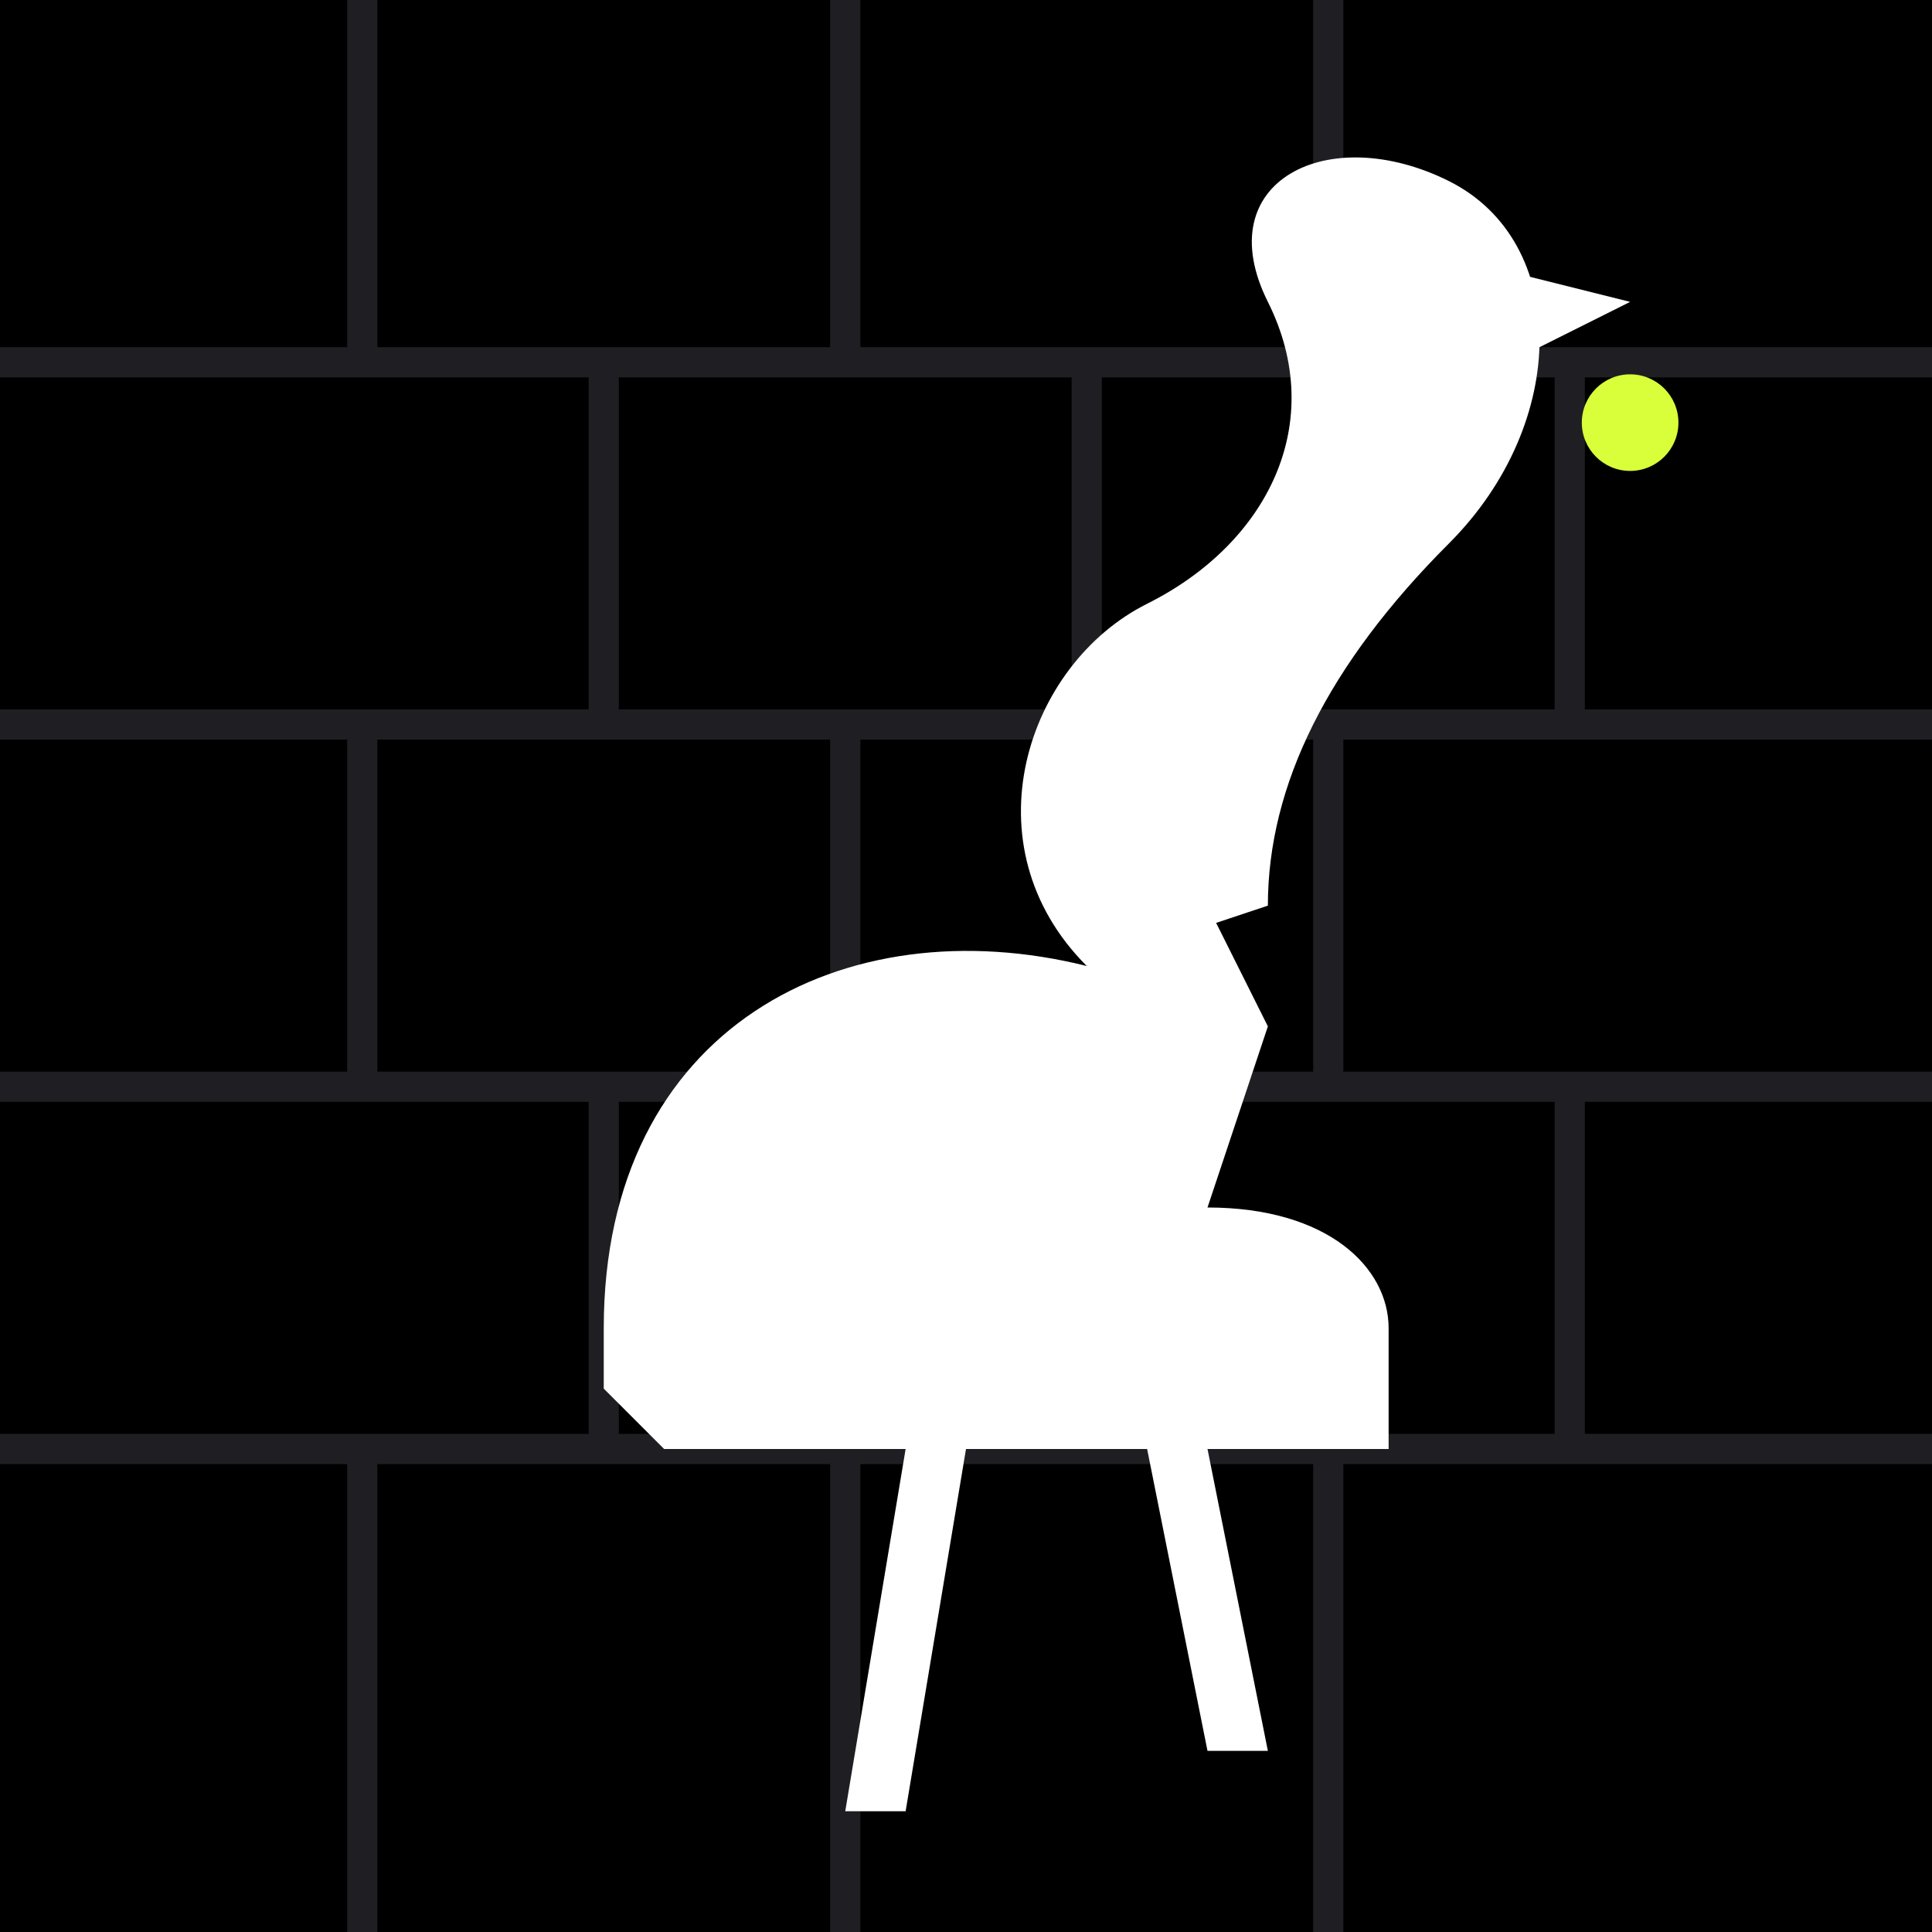
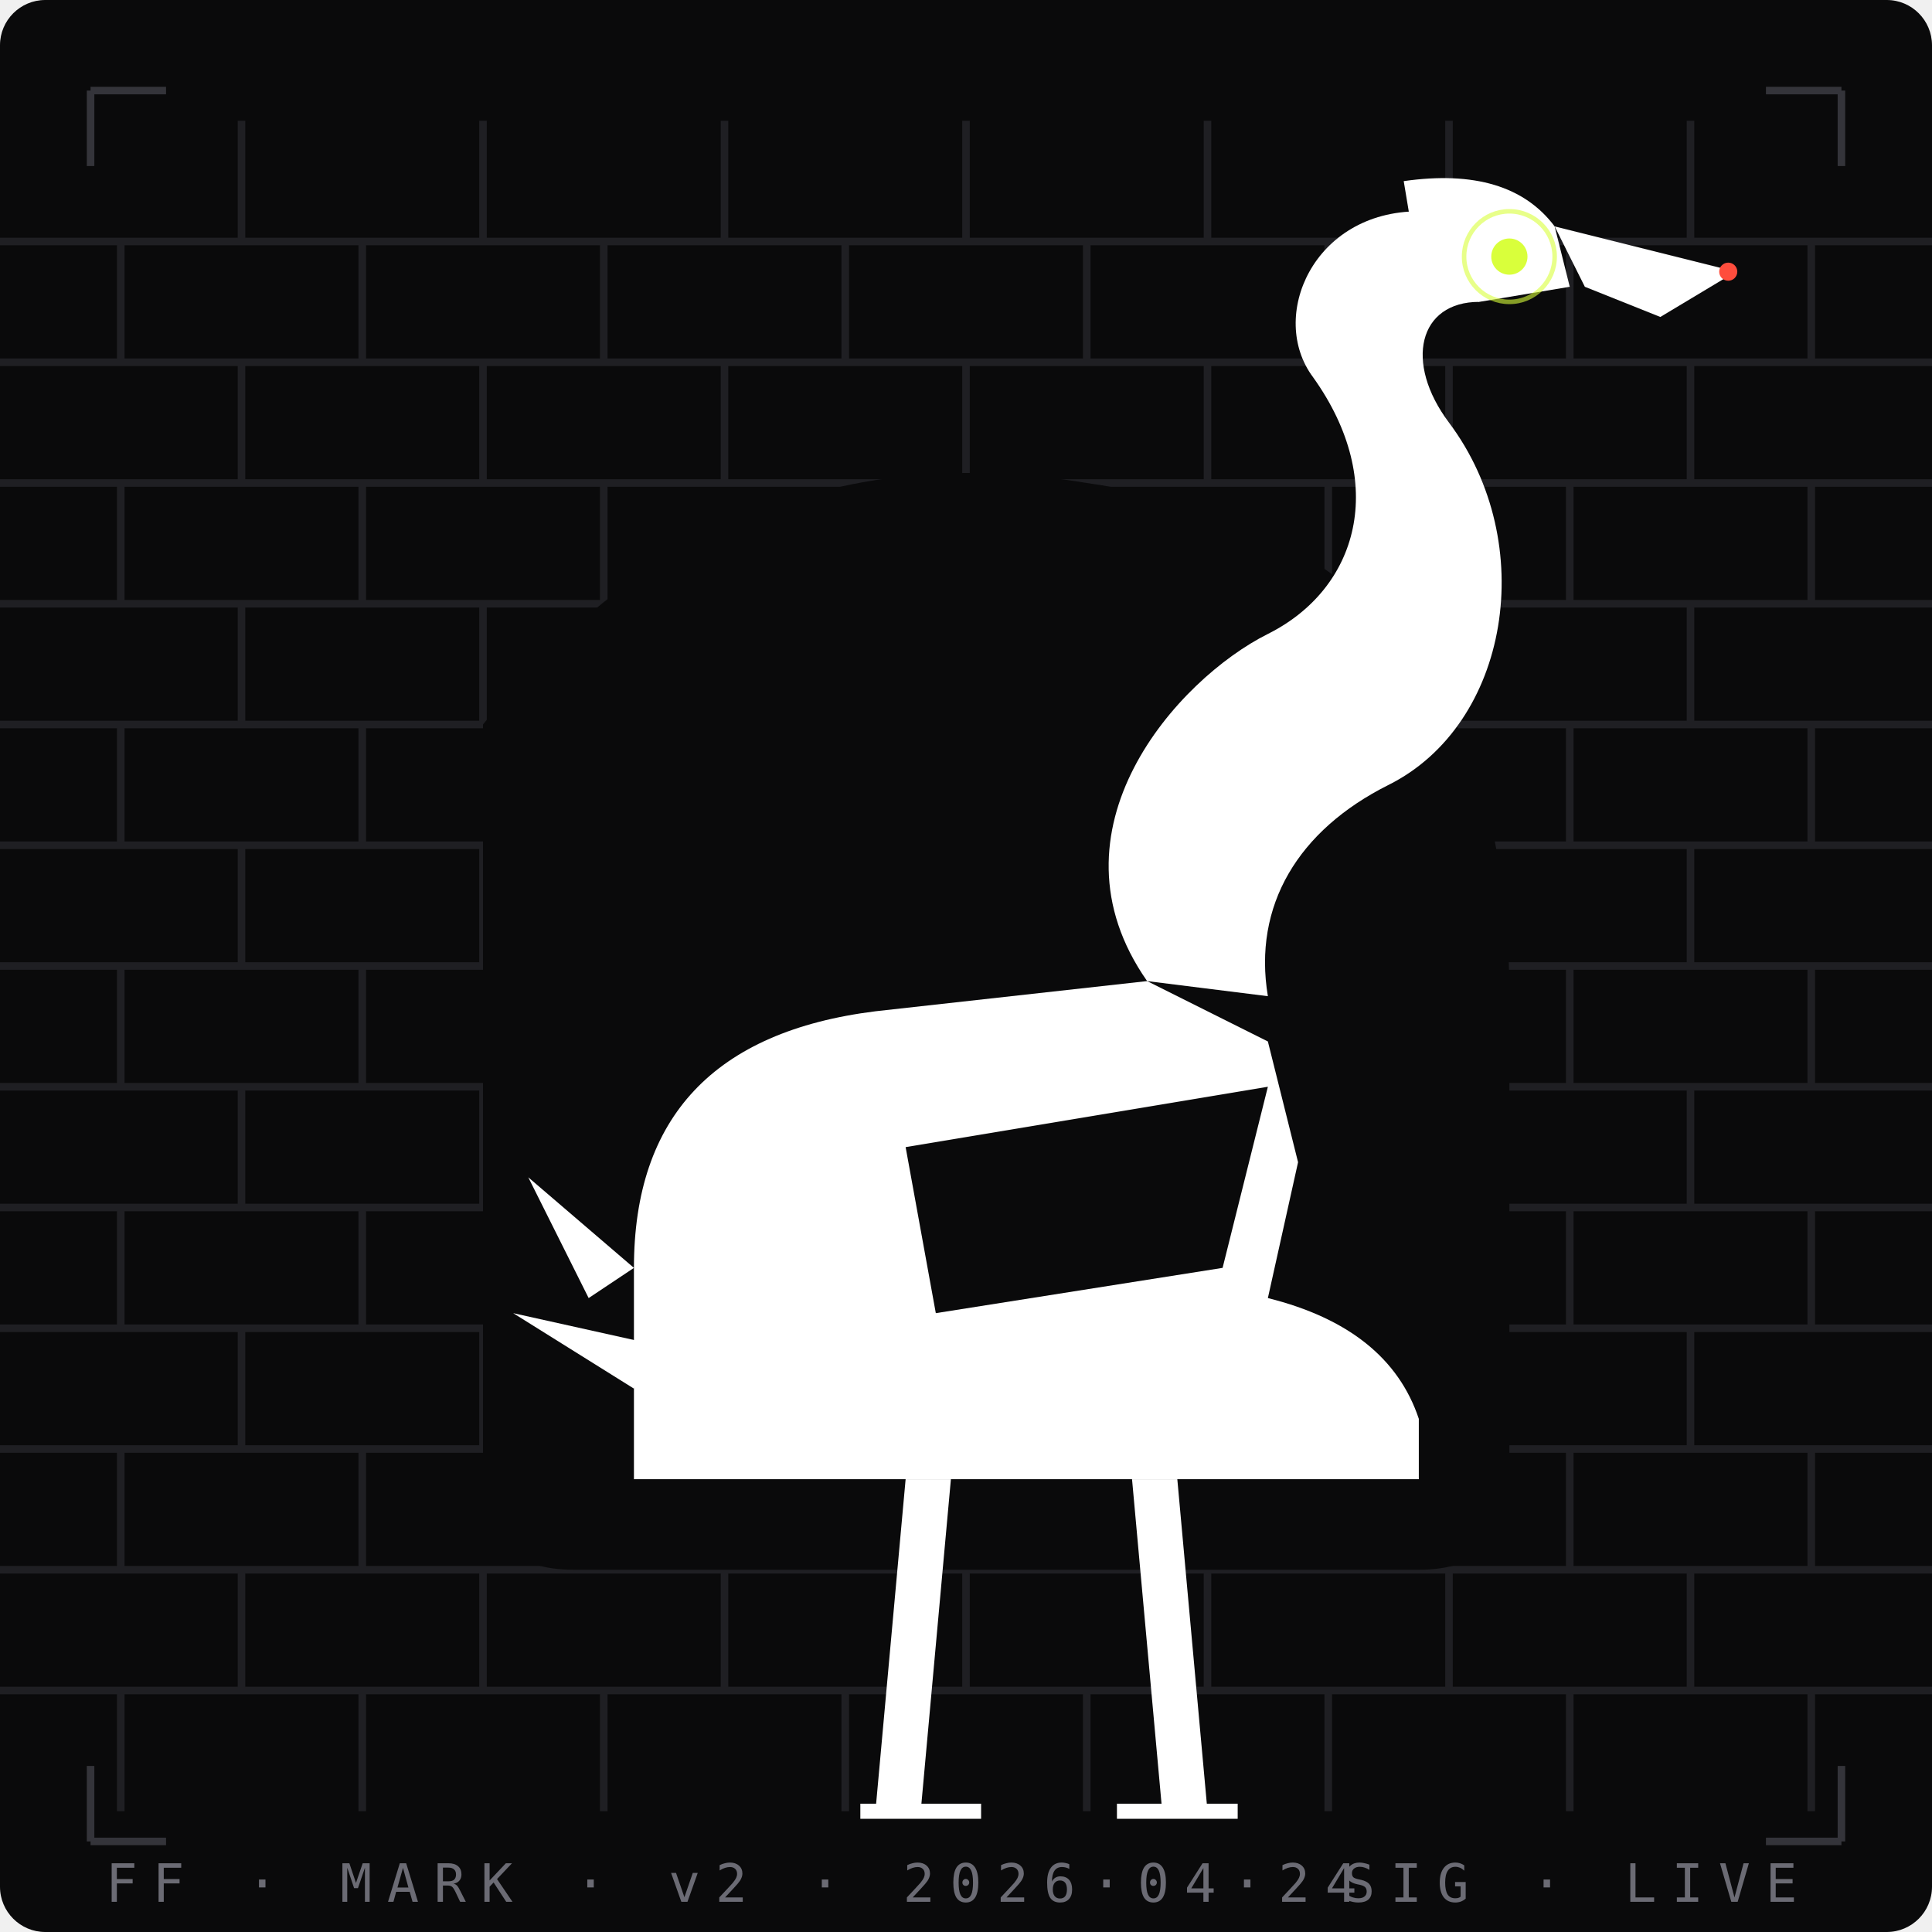
- <svg xmlns="http://www.w3.org/2000/svg" viewBox="0 0 64 64" fill="none">
-   <rect width="64" height="64" fill="#000" />
+ <svg xmlns="http://www.w3.org/2000/svg" viewBox="0 0 256 256" fill="none">
+   <rect width="256" height="256" rx="6" fill="#0a0a0b" />
  <g stroke="#1f1f23" stroke-width="1">
-     <line x1="0" y1="12" x2="64" y2="12" />
-     <line x1="0" y1="24" x2="64" y2="24" />
-     <line x1="0" y1="36" x2="64" y2="36" />
-     <line x1="0" y1="48" x2="64" y2="48" />
-     <line x1="12" y1="0" x2="12" y2="12" />
-     <line x1="28" y1="0" x2="28" y2="12" />
-     <line x1="44" y1="0" x2="44" y2="12" />
-     <line x1="20" y1="12" x2="20" y2="24" />
-     <line x1="36" y1="12" x2="36" y2="24" />
-     <line x1="52" y1="12" x2="52" y2="24" />
-     <line x1="12" y1="24" x2="12" y2="36" />
-     <line x1="28" y1="24" x2="28" y2="36" />
-     <line x1="44" y1="24" x2="44" y2="36" />
-     <line x1="20" y1="36" x2="20" y2="48" />
-     <line x1="36" y1="36" x2="36" y2="48" />
-     <line x1="52" y1="36" x2="52" y2="48" />
-     <line x1="12" y1="48" x2="12" y2="64" />
-     <line x1="28" y1="48" x2="28" y2="64" />
-     <line x1="44" y1="48" x2="44" y2="64" />
+     <path d="M0 32H256 M0 48H256 M0 64H256 M0 80H256 M0 96H256 M0 112H256 M0 128H256 M0 144H256 M0 160H256 M0 176H256 M0 192H256 M0 208H256 M0 224H256" />
+     <g>
+       <path d="M32 16V32 M64 16V32 M96 16V32 M128 16V32 M160 16V32 M192 16V32 M224 16V32" />
+       <path d="M16 32V48 M48 32V48 M80 32V48 M112 32V48 M144 32V48 M176 32V48 M208 32V48 M240 32V48" />
+       <path d="M32 48V64 M64 48V64 M96 48V64 M128 48V64 M160 48V64 M192 48V64 M224 48V64" />
+       <path d="M16 64V80 M48 64V80 M80 64V80 M112 64V80 M144 64V80 M176 64V80 M208 64V80 M240 64V80" />
+       <path d="M32 80V96 M64 80V96 M96 80V96 M128 80V96 M160 80V96 M192 80V96 M224 80V96" />
+       <path d="M16 96V112 M48 96V112 M80 96V112 M112 96V112 M144 96V112 M176 96V112 M208 96V112 M240 96V112" />
+       <path d="M32 112V128 M64 112V128 M96 112V128 M128 112V128 M160 112V128 M192 112V128 M224 112V128" />
+       <path d="M16 128V144 M48 128V144 M80 128V144 M112 128V144 M144 128V144 M176 128V144 M208 128V144 M240 128V144" />
+       <path d="M32 144V160 M64 144V160 M96 144V160 M128 144V160 M160 144V160 M192 144V160 M224 144V160" />
+       <path d="M16 160V176 M48 160V176 M80 160V176 M112 160V176 M144 160V176 M176 160V176 M208 160V176 M240 160V176" />
+       <path d="M32 176V192 M64 176V192 M96 176V192 M128 176V192 M160 176V192 M192 176V192 M224 176V192" />
+       <path d="M16 192V208 M48 192V208 M80 192V208 M112 192V208 M144 192V208 M176 192V208 M208 192V208 M240 192V208" />
+       <path d="M32 208V224 M64 208V224 M96 208V224 M128 208V224 M160 208V224 M192 208V224 M224 208V224" />
+       <path d="M16 224V240 M48 224V240 M80 224V240 M112 224V240 M144 224V240 M176 224V240 M208 224V240 M240 224V240" />
+     </g>
  </g>
+   <g stroke="#34343a" stroke-width="1">
+     <path d="M12 12H22 M12 12V22" />
+     <path d="M244 12H234 M244 12V22" />
+     <path d="M12 244H22 M12 244V234" />
+     <path d="M244 244H234 M244 244V234" />
+   </g>
+   <path d="M64 96 Q 96 56, 144 64 Q 200 72, 200 132 L 200 196 Q 200 208, 188 208 L 76 208 Q 64 208, 64 196 Z" fill="#0a0a0b" />
  <g fill="#ffffff">
-     <path d="M20 44 C 20 34, 28 30, 36 32 L 40 30 L 42 34 L 40 40 C 44 40, 46 42, 46 44 L 46 48 L 22 48 L 20 46 Z" />
-     <path d="M36 32 C 32 28, 34 22, 38 20 C 42 18, 44 14, 42 10 C 40 6, 44 4, 48 6 C 52 8, 52 14, 48 18 C 44 22, 42 26, 42 30 Z" />
-     <path d="M46 8 L 54 10 L 50 12 L 48 10 Z" />
-     <path d="M30 48 L 28 60 L 30 60 L 32 48 Z" />
-     <path d="M38 48 L 40 58 L 42 58 L 40 48 Z" />
+     <path d="M84 196              L 84 168              Q 84 138, 116 134              L 152 130              L 168 138              L 172 154              L 168 172              Q 184 176, 188 188              L 188 196              Z" />
+     <path d="M84 168 L 70 156 L 78 172 Z" />
+     <path d="M86 178 L 68 174 L 84 184 Z" />
+     <path d="M120 152 L 168 144 L 162 168 L 124 174 Z" fill="#0a0a0b" />
+     <path d="M152 130              C 138 110, 156 90, 168 84              C 180 78, 184 64, 174 50              C 168 42, 174 28, 188 28              L 196 28              L 196 40              C 188 40, 186 48, 192 56              C 204 72, 200 96, 184 104              C 172 110, 166 120, 168 132              Z" />
+     <path d="M186 24 Q 200 22, 206 30 L 208 38 L 196 40 L 188 36 Z" />
+     <path d="M206 30 L 230 36 L 220 42 L 210 38 Z" />
+     <path d="M120 196 L 116 240 L 122 240 L 126 196 Z" />
+     <path d="M150 196 L 154 240 L 160 240 L 156 196 Z" />
+     <path d="M114 240 H 130" stroke="#ffffff" stroke-width="2" />
+     <path d="M148 240 H 164" stroke="#ffffff" stroke-width="2" />
  </g>
-   <circle cx="54" cy="14" r="1.6" fill="#d9ff3b" />
+   <circle cx="200" cy="34" r="2.4" fill="#d9ff3b" />
+   <circle cx="200" cy="34" r="6" fill="none" stroke="#d9ff3b" stroke-width="0.6" opacity="0.6" />
+   <circle cx="229" cy="36" r="1.2" fill="#ff4d3d" />
+   <g font-family="JetBrains Mono, ui-monospace, monospace" fill="#6b6b74">
+     <text x="14" y="252" font-size="7" letter-spacing="2">FF · MARK · v2 · 2026·04·24</text>
+     <text x="178" y="252" font-size="7" letter-spacing="2">SIG · LIVE</text>
+   </g>
</svg>
